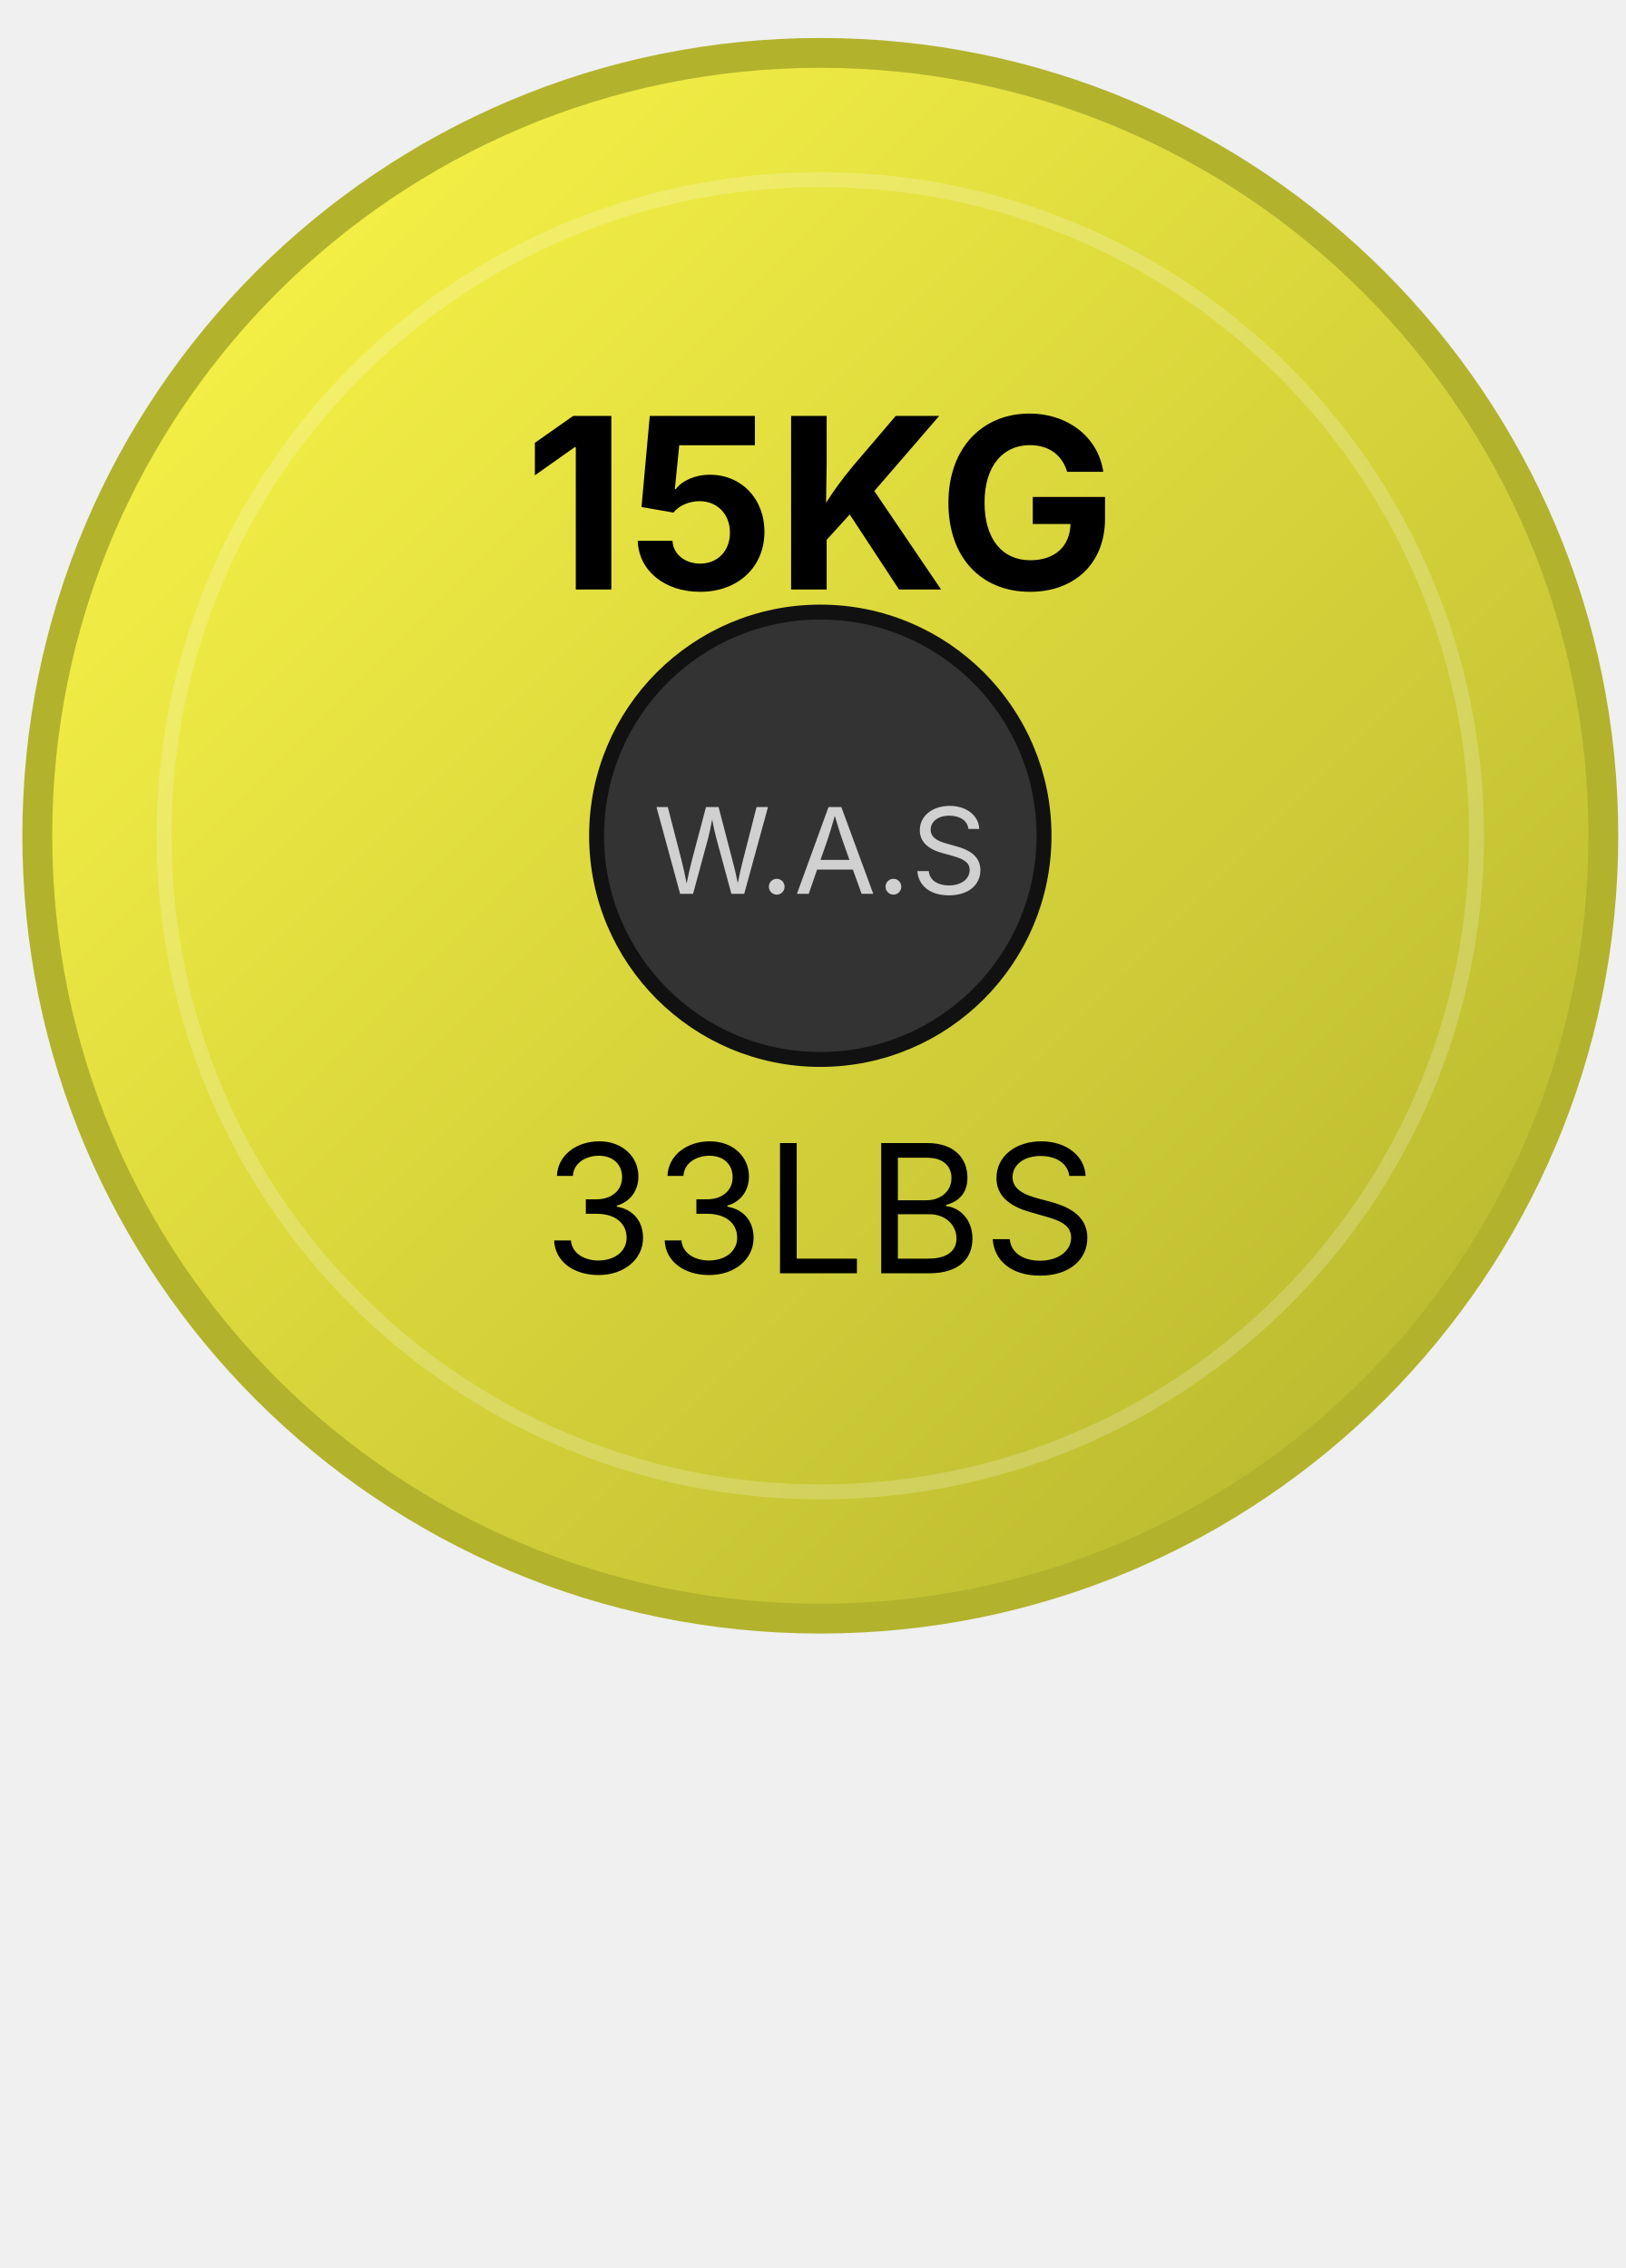
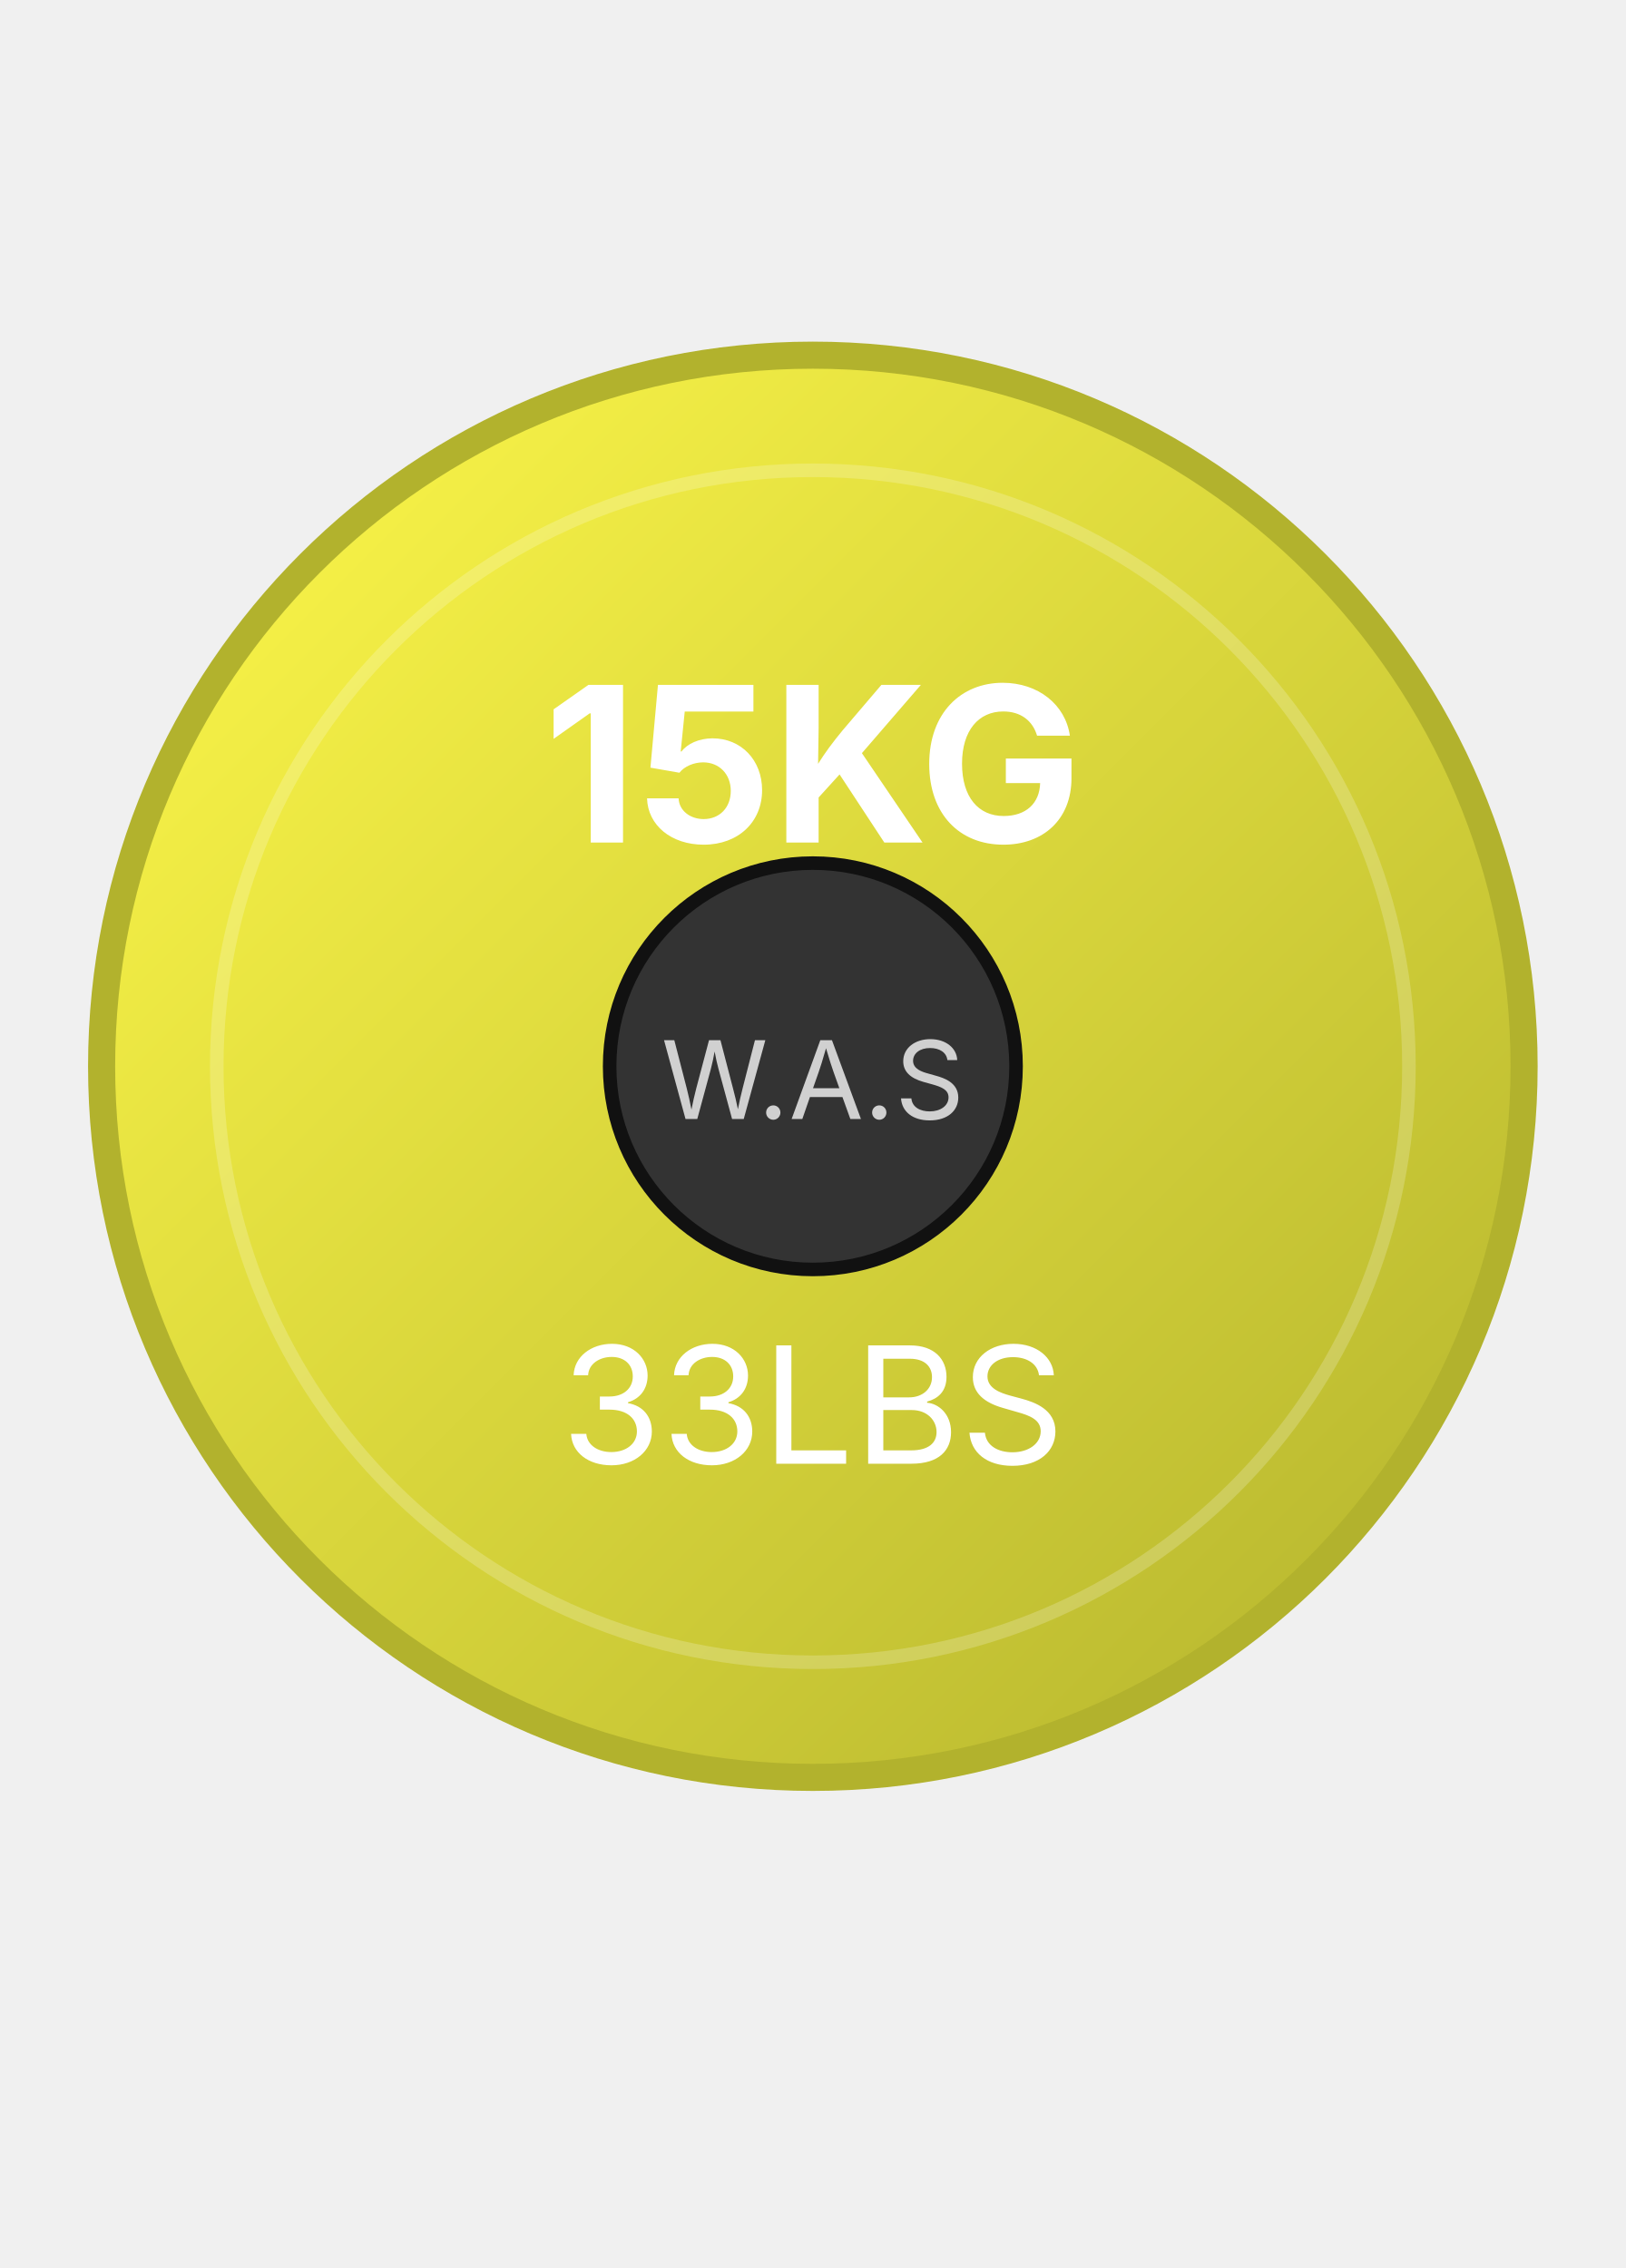
- <svg xmlns="http://www.w3.org/2000/svg" width="215" height="300" viewBox="-10 -10 218 300" fill="none">
+ <svg xmlns="http://www.w3.org/2000/svg" width="215" height="300" viewBox="-20 -10 240 240" fill="none">
  <defs>
    <linearGradient id="plateGradient" x1="0%" y1="0%" x2="100%" y2="100%">
      <stop offset="0%" style="stop-color:#FFF94A;stop-opacity:1" />
      <stop offset="100%" style="stop-color:#B2B22D;stop-opacity:1" />
    </linearGradient>
  </defs>
  <circle cx="100" cy="100" r="105" fill="url(#plateGradient)" stroke="#B2B22D" stroke-width="4" />
  <circle cx="100" cy="100" r="88" fill="none" stroke="#FFFFFF" stroke-opacity="0.2" stroke-width="2" />
  <circle cx="100" cy="100" r="30" fill="#333333" stroke="#111111" stroke-width="2" />
-   <text x="100" y="55" font-family="Inter, sans-serif" font-size="32" font-weight="bold" fill="#000000" text-anchor="middle" dominant-baseline="middle">
+   <text x="100" y="55" font-family="Inter, sans-serif" font-size="32" font-weight="bold" fill="#FFFFFF" text-anchor="middle" dominant-baseline="middle">
    15KG
  </text>
  <text x="100" y="102" font-family="Inter, sans-serif" font-size="16" fill="#D0D0D0" text-anchor="middle" dominant-baseline="middle">
    W.A.S
  </text>
-   <text x="100" y="150" font-family="Inter, sans-serif" font-size="24" fill="#000000" text-anchor="middle" dominant-baseline="middle">
+   <text x="100" y="150" font-family="Inter, sans-serif" font-size="24" fill="#FFFFFF" text-anchor="middle" dominant-baseline="middle">
    33LBS
  </text>
</svg>
